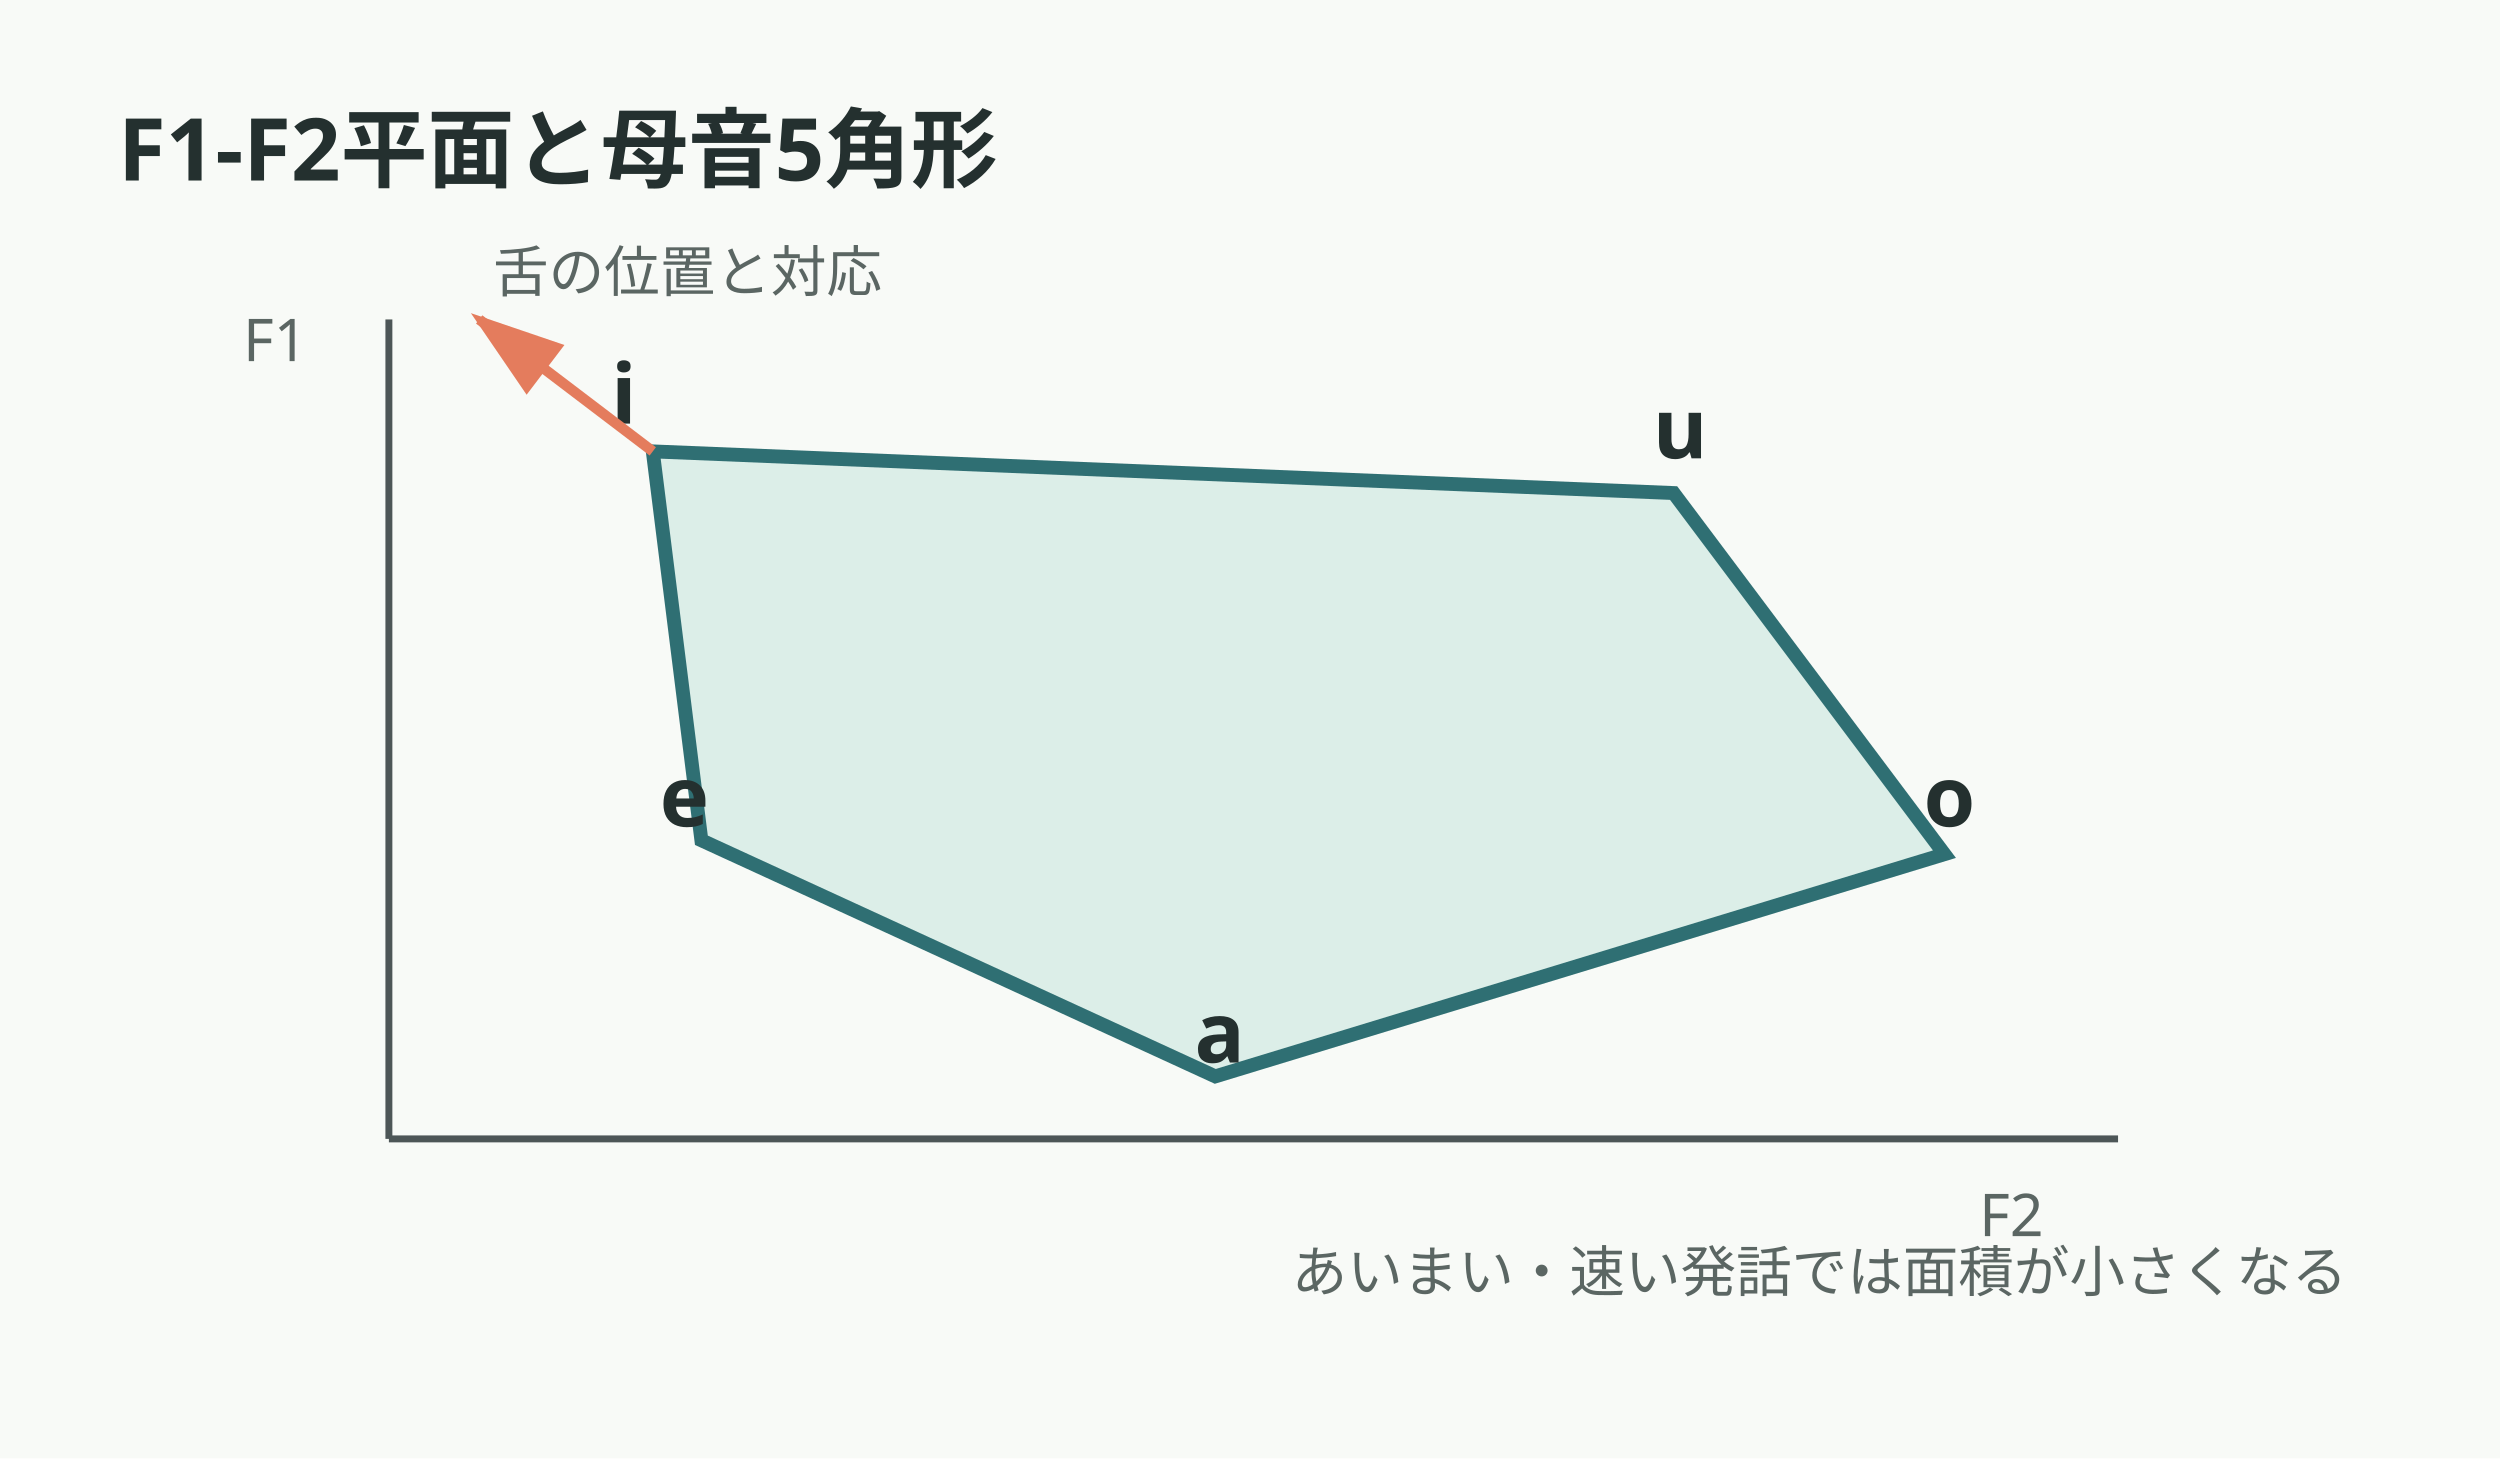
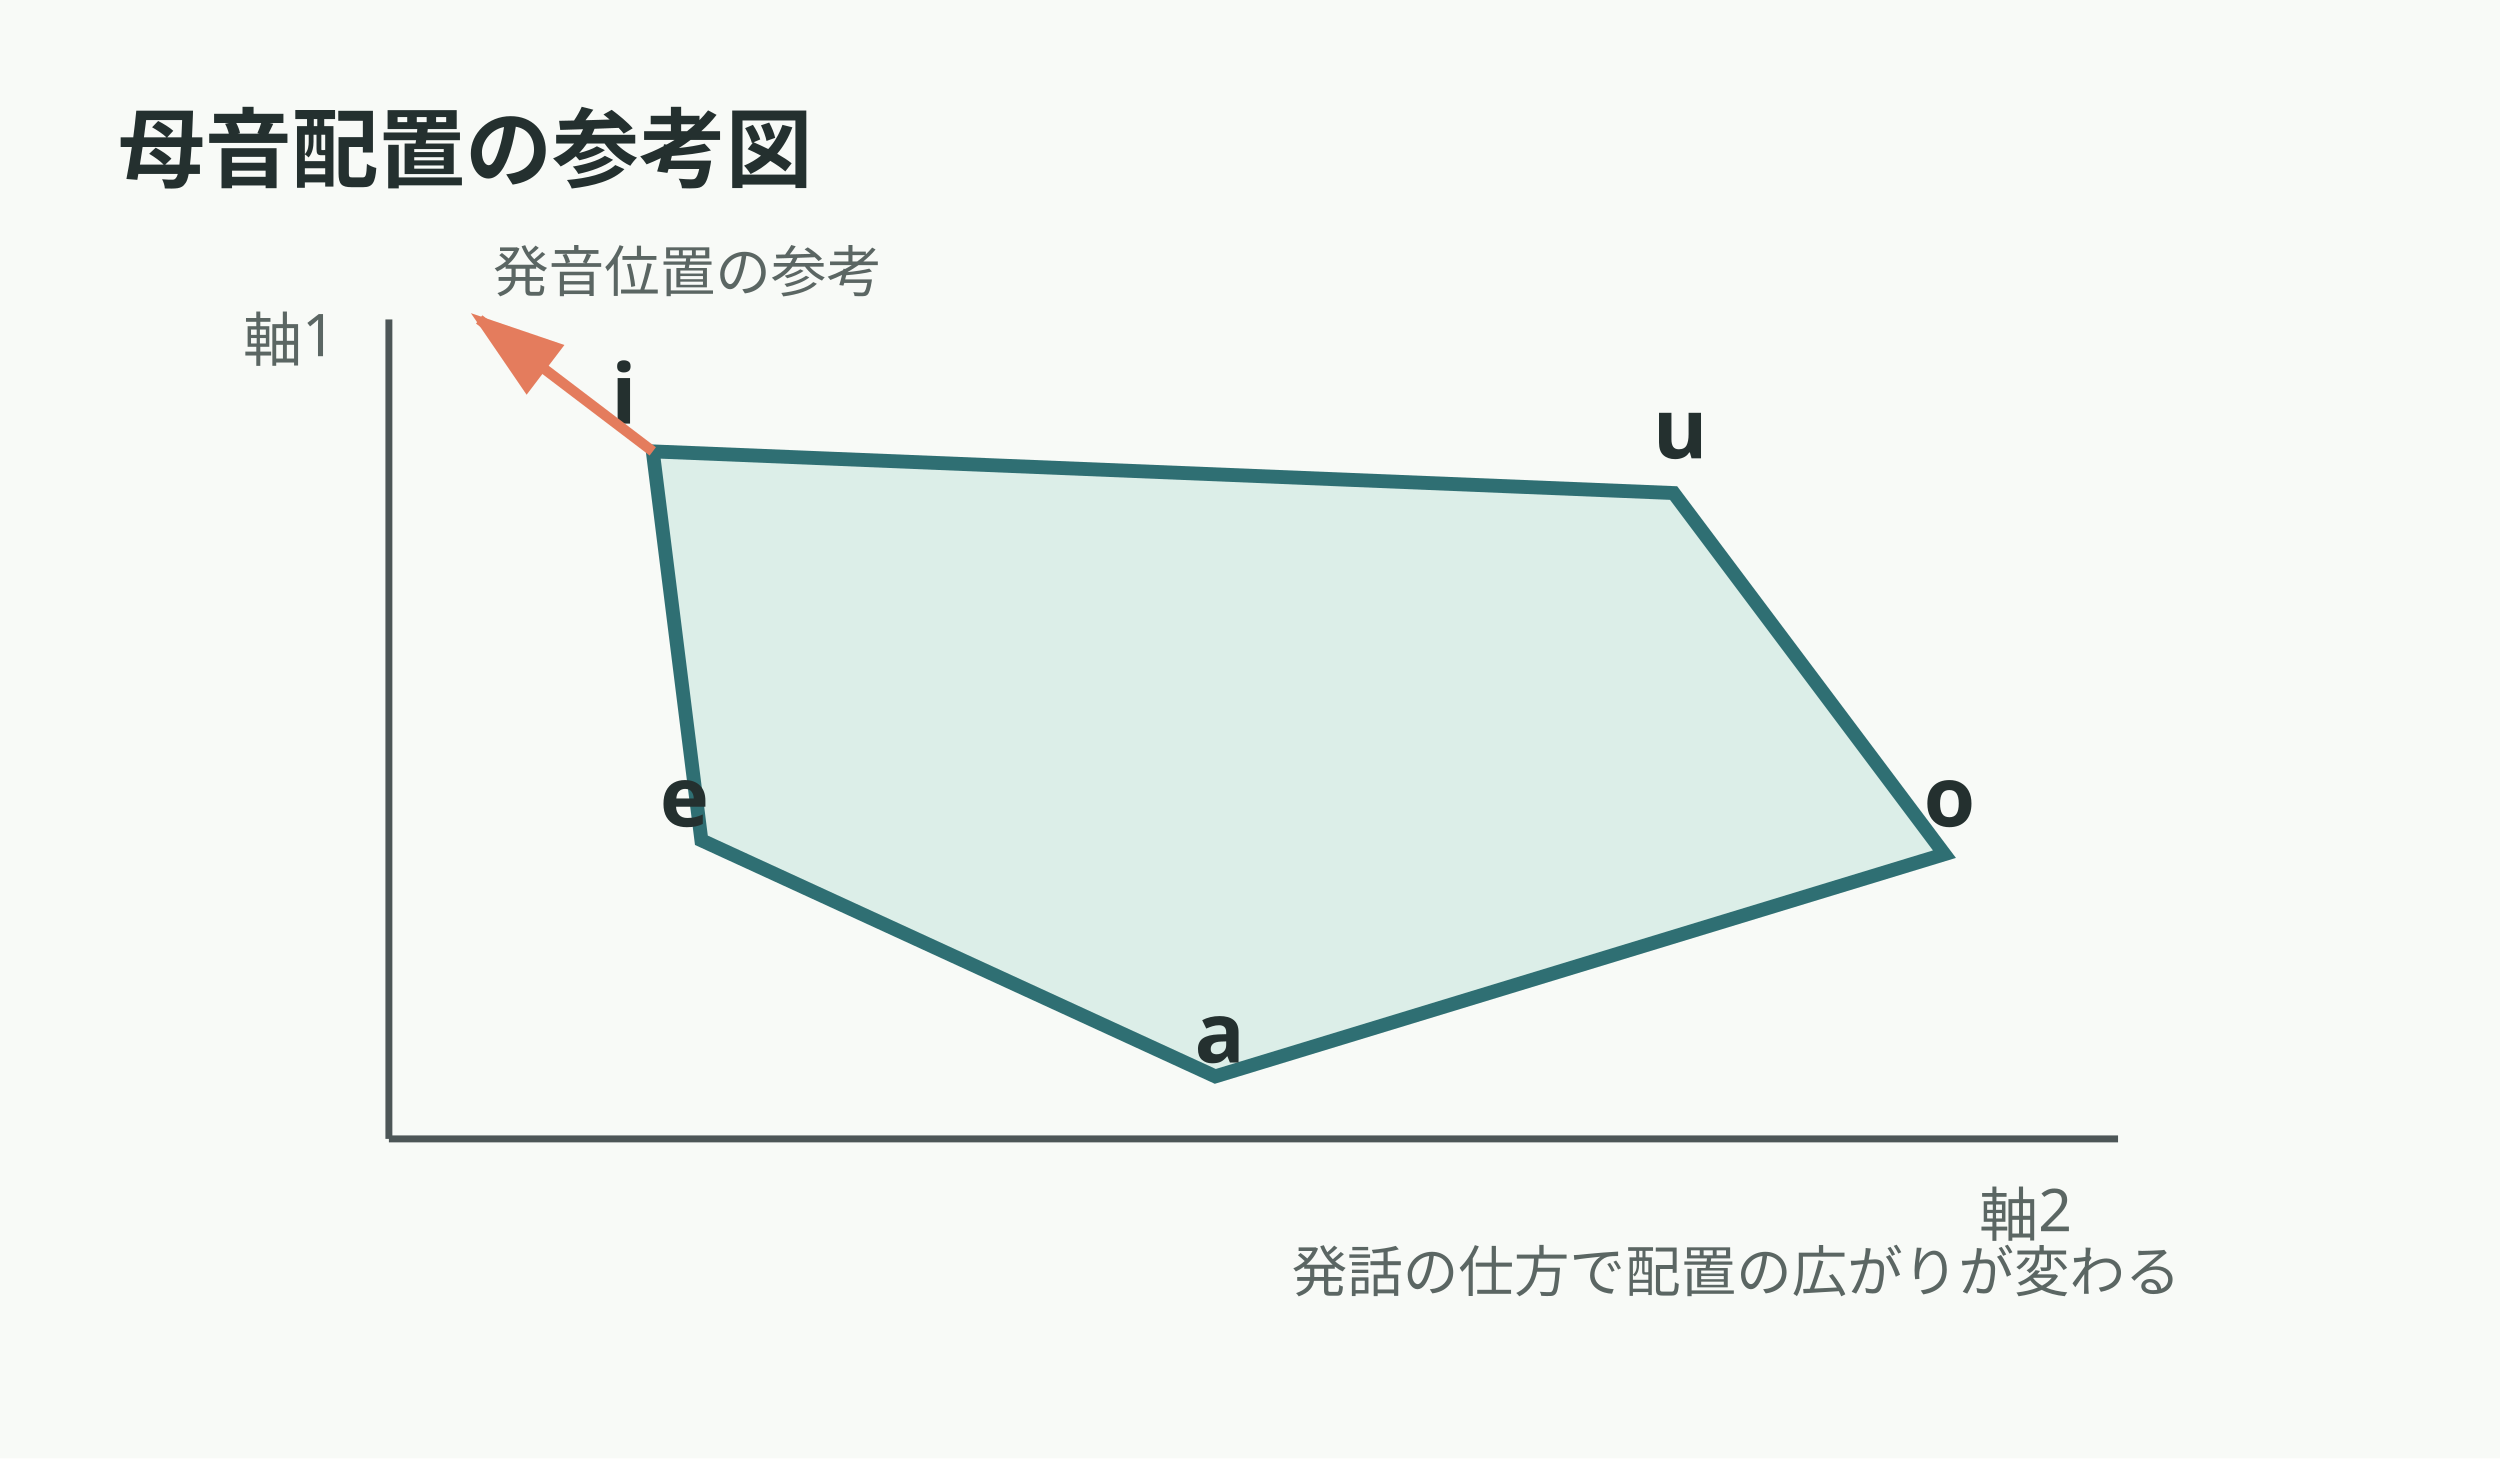
<svg xmlns="http://www.w3.org/2000/svg" viewBox="0 0 720 420" role="img" aria-labelledby="title desc">
  <rect width="720" height="420" fill="#f8faf7" />
-   <text x="34" y="52" font-family="sans-serif" font-size="25" font-weight="700" fill="#24302f">F1-F2平面と母音5角形</text>
+   <text x="34" y="52" font-family="sans-serif" font-size="25" font-weight="700" fill="#24302f">母音配置の参考図</text>
  <line x1="112" y1="328" x2="610" y2="328" stroke="#4d5657" stroke-width="2" />
  <line x1="112" y1="328" x2="112" y2="92" stroke="#4d5657" stroke-width="2" />
-   <text x="570" y="356" font-family="sans-serif" font-size="17" fill="#5b6663">F2</text>
-   <text x="70" y="104" font-family="sans-serif" font-size="17" fill="#5b6663">F1</text>
+   <text x="570" y="356" font-family="sans-serif" font-size="17" fill="#5b6663">軸2</text>
+   <text x="70" y="104" font-family="sans-serif" font-size="17" fill="#5b6663">軸1</text>
  <polygon points="188,130 482,142 560,246 350,310 202,242" fill="#dceee8" stroke="#2f6f73" stroke-width="4" />
  <g font-family="sans-serif" font-size="24" font-weight="700" fill="#24302f">
    <text x="176" y="122">i</text>
    <text x="476" y="132">u</text>
    <text x="554" y="238">o</text>
    <text x="344" y="306">a</text>
    <text x="190" y="238">e</text>
  </g>
  <path d="M188 130 L138 92" stroke="#e47c5d" stroke-width="3" marker-end="url(#arrow)" />
-   <text x="142" y="84" font-family="sans-serif" font-size="16" fill="#5b6663">舌の位置と対応</text>
-   <text x="372" y="372" font-family="sans-serif" font-size="16" fill="#5b6663">あいまい・速い発話では面積が小さくなる</text>
+   <text x="142" y="84" font-family="sans-serif" font-size="16" fill="#5b6663">発音位置の参考</text>
+   <text x="372" y="372" font-family="sans-serif" font-size="16" fill="#5b6663">発話の仕方で配置の広がりが変わる</text>
  <defs>
    <marker id="arrow" markerWidth="10" markerHeight="10" refX="8" refY="3" orient="auto">
      <path d="M0,0 L0,6 L9,3 z" fill="#e47c5d" />
    </marker>
  </defs>
</svg>
